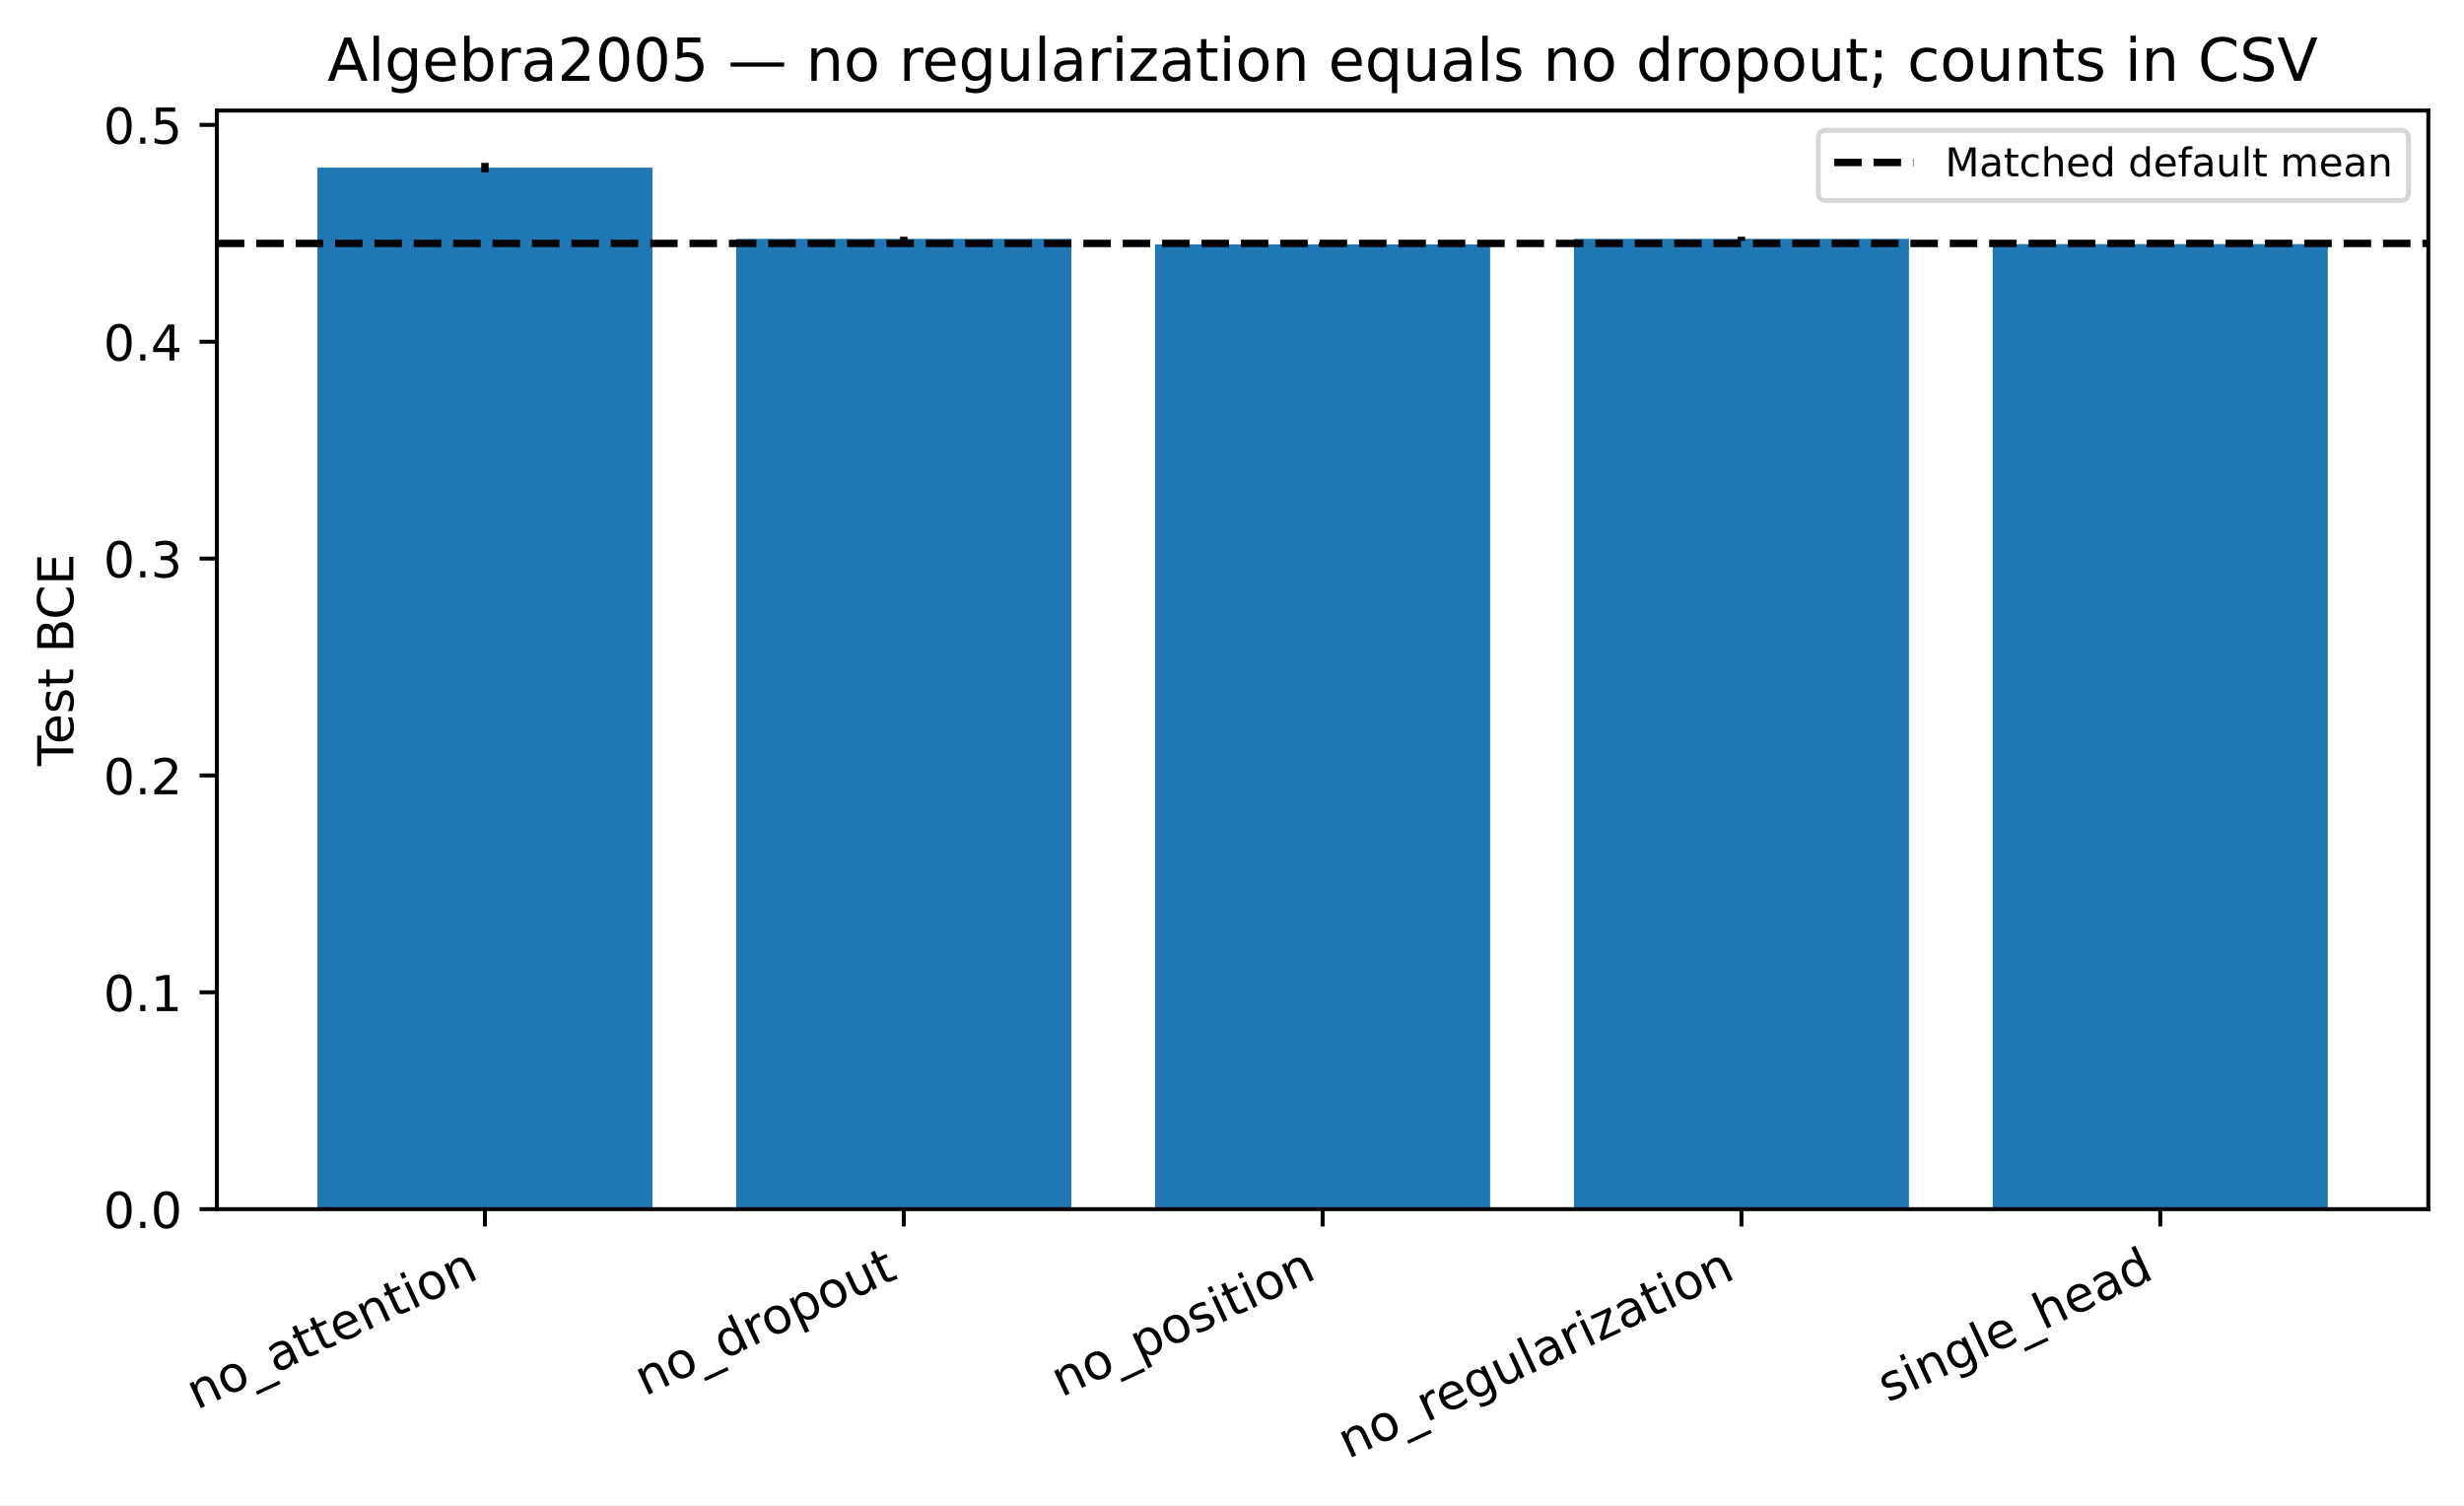
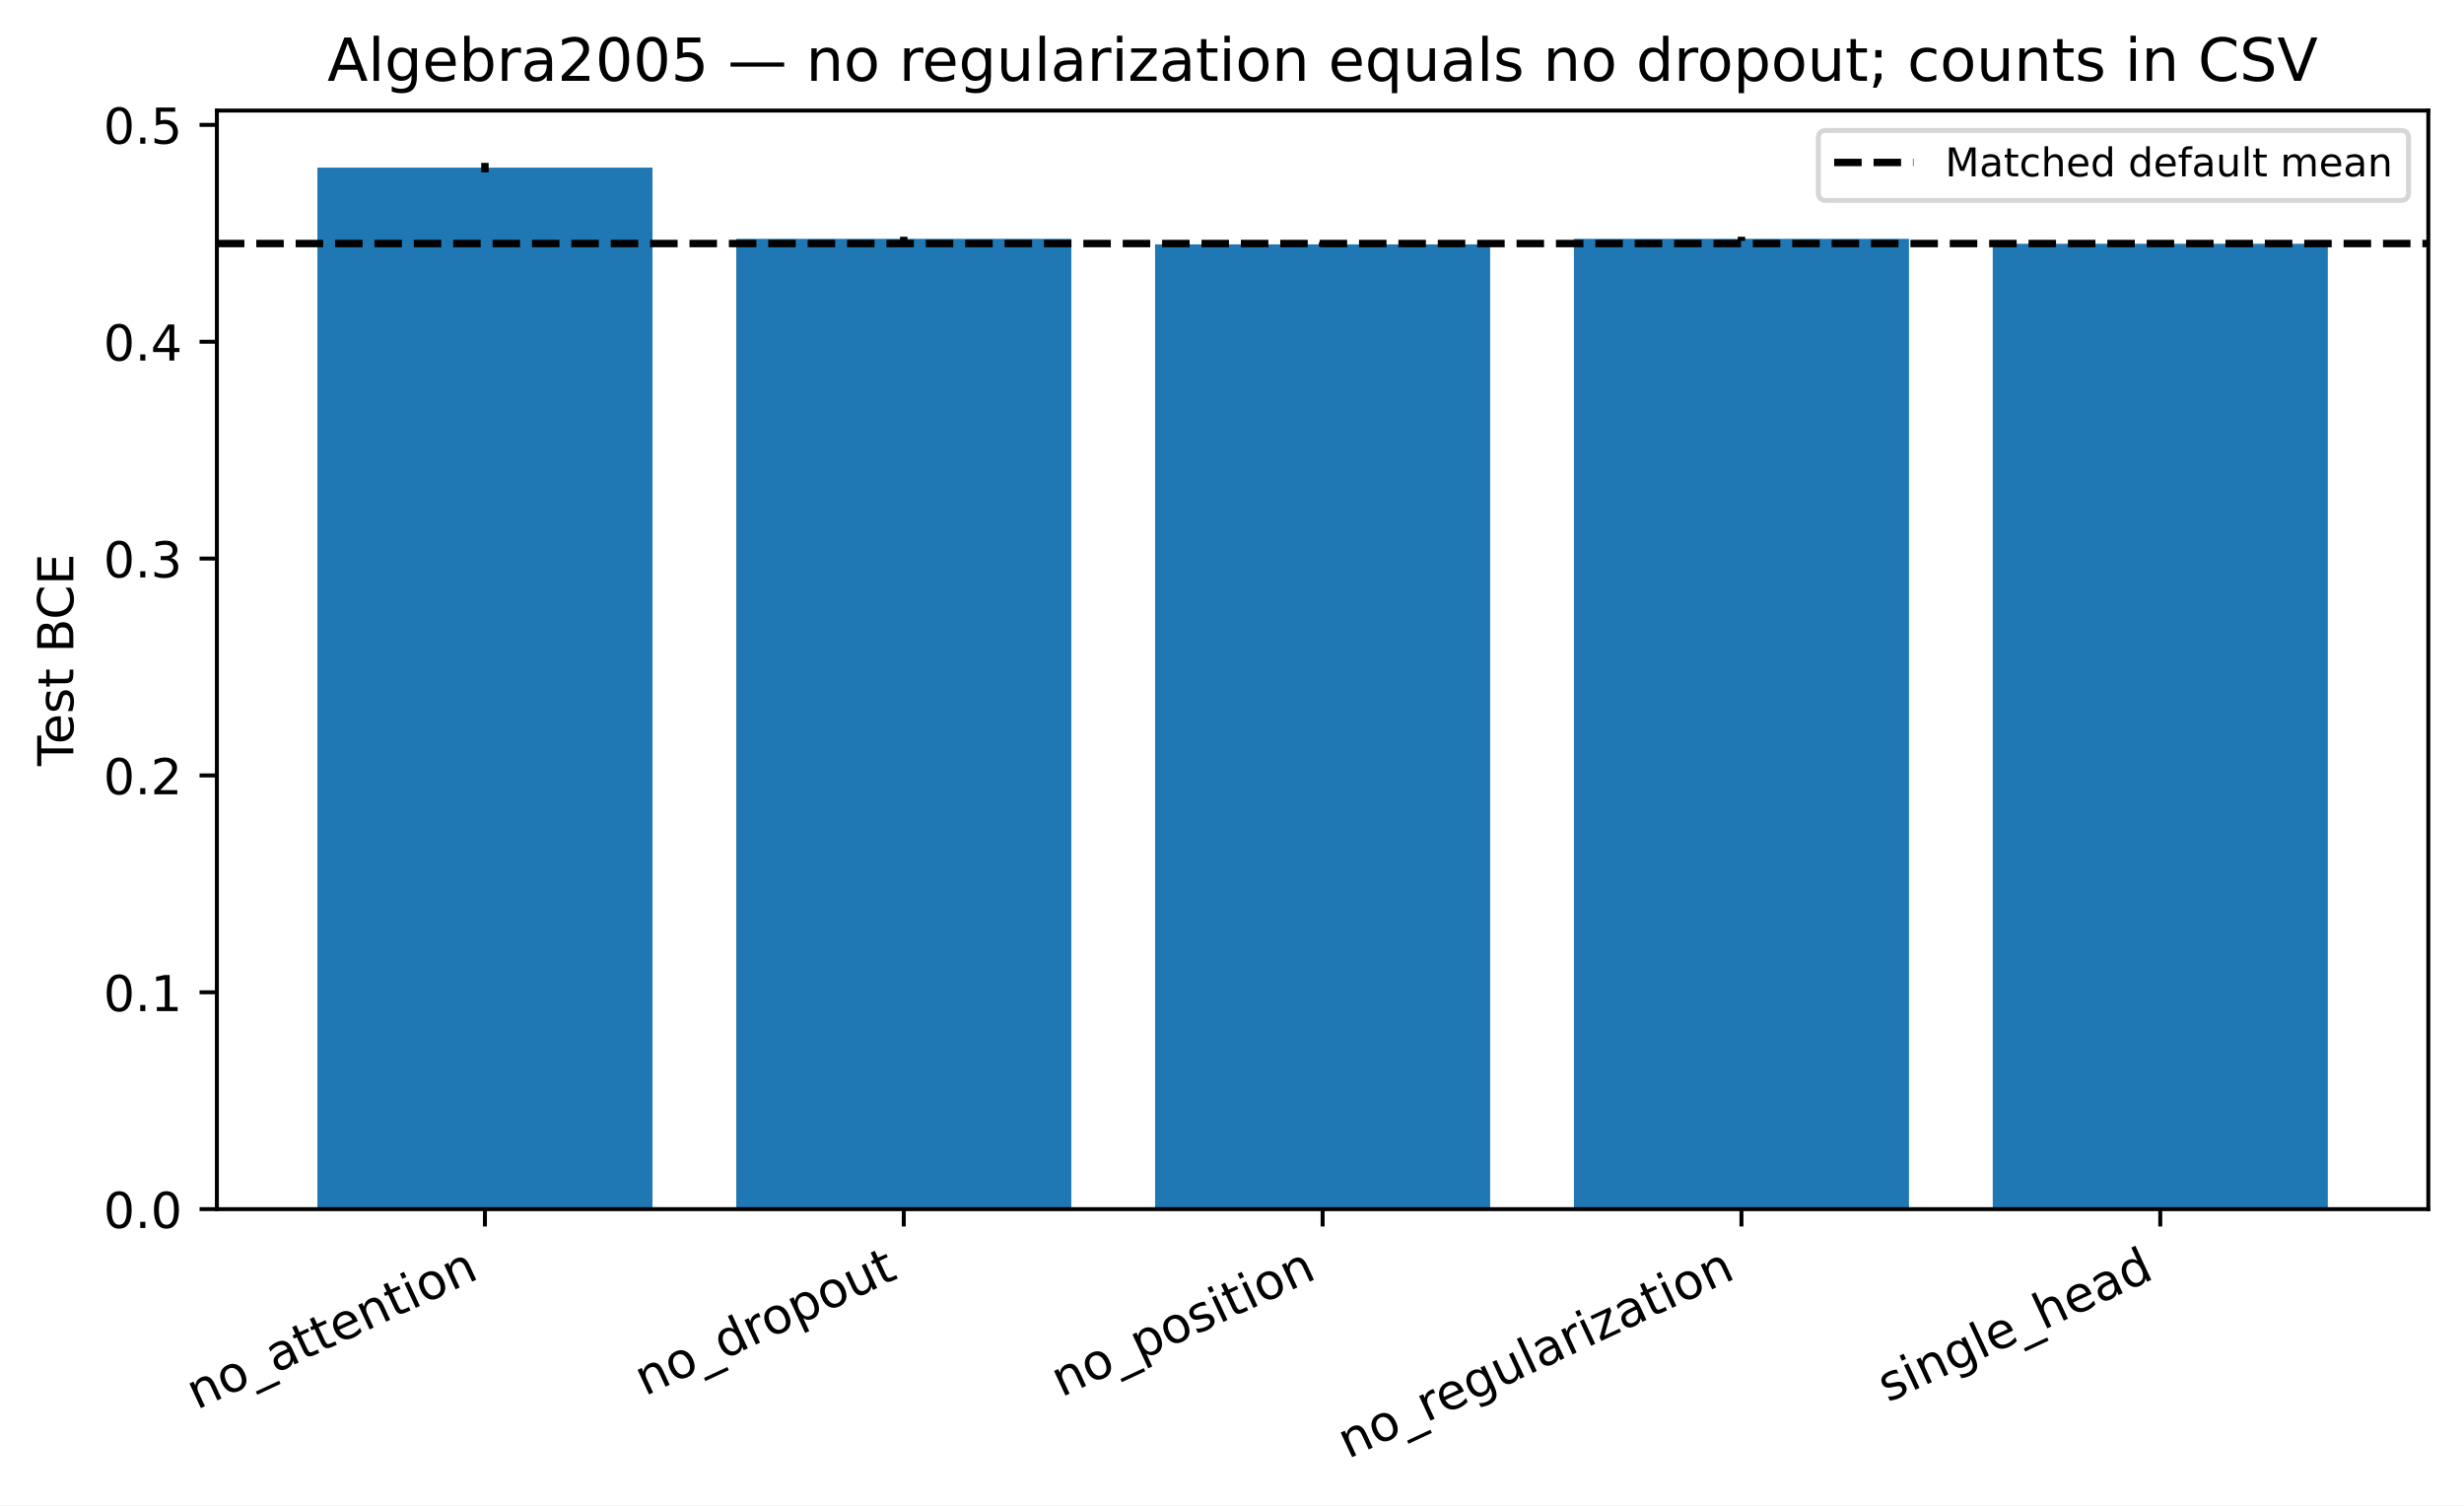
<svg xmlns="http://www.w3.org/2000/svg" xmlns:xlink="http://www.w3.org/1999/xlink" width="497.381pt" height="303.861pt" viewBox="0 0 497.381 303.861" version="1.1">
  <defs>
    <style type="text/css">*{stroke-linejoin: round; stroke-linecap: butt}</style>
  </defs>
  <g id="figure_1">
    <g id="patch_1">
      <path d="M 0 303.861  L 497.381 303.861  L 497.381 0  L 0 0  z " style="fill: #ffffff" />
    </g>
    <g id="axes_1">
      <g id="patch_2">
        <path d="M 43.781 244.078  L 490.181 244.078  L 490.181 22.318  L 43.781 22.318  z " style="fill: #ffffff" />
      </g>
      <g id="patch_3">
-         <path d="M 64.072 244.078  L 131.709 244.078  L 131.709 33.831  L 64.072 33.831  z " clip-path="url(#p33f3c19788)" style="fill: #1f77b4" />
+         <path d="M 64.072 244.078  L 131.709 244.078  L 131.709 33.831  L 64.072 33.831  z " clip-path="url(#pfb963721e2)" style="fill: #1f77b4" />
      </g>
      <g id="patch_4">
-         <path d="M 148.618 244.078  L 216.254 244.078  L 216.254 48.21  L 148.618 48.21  z " clip-path="url(#p33f3c19788)" style="fill: #1f77b4" />
+         <path d="M 148.618 244.078  L 216.254 244.078  L 216.254 48.21  L 148.618 48.21  z " clip-path="url(#pfb963721e2)" style="fill: #1f77b4" />
      </g>
      <g id="patch_5">
-         <path d="M 233.163 244.078  L 300.799 244.078  L 300.799 49.322  L 233.163 49.322  z " clip-path="url(#p33f3c19788)" style="fill: #1f77b4" />
+         <path d="M 233.163 244.078  L 300.799 244.078  L 300.799 49.322  L 233.163 49.322  z " clip-path="url(#pfb963721e2)" style="fill: #1f77b4" />
      </g>
      <g id="patch_6">
-         <path d="M 317.709 244.078  L 385.345 244.078  L 385.345 48.21  L 317.709 48.21  z " clip-path="url(#p33f3c19788)" style="fill: #1f77b4" />
+         <path d="M 317.709 244.078  L 385.345 244.078  L 385.345 48.21  L 317.709 48.21  z " clip-path="url(#pfb963721e2)" style="fill: #1f77b4" />
      </g>
      <g id="patch_7">
-         <path d="M 402.254 244.078  L 469.89 244.078  L 469.89 49.279  L 402.254 49.279  z " clip-path="url(#p33f3c19788)" style="fill: #1f77b4" />
+         <path d="M 402.254 244.078  L 469.89 244.078  L 469.89 49.21  L 402.254 49.21  z " clip-path="url(#pfb963721e2)" style="fill: #1f77b4" />
      </g>
      <g id="matplotlib.axis_1">
        <g id="xtick_1">
          <g id="line2d_1">
            <defs>
-               <path id="mc235620b52" d="M 0 0  L 0 3.5  " style="stroke: #000000; stroke-width: 0.8" />
+               <path id="m104c7dd9e3" d="M 0 0  L 0 3.5  " style="stroke: #000000; stroke-width: 0.8" />
            </defs>
            <g>
-               <use xlink:href="#mc235620b52" x="97.89" y="244.078" style="stroke: #000000; stroke-width: 0.8" />
+               <use xlink:href="#m104c7dd9e3" x="97.89" y="244.078" style="stroke: #000000; stroke-width: 0.8" />
            </g>
          </g>
          <g id="text_1">
            <g transform="translate(39.73277 284.6193) rotate(-25) scale(0.1 -0.1)">
              <defs>
                <path id="DejaVuSans-6e" d="M 3513 2113  L 3513 0  L 2938 0  L 2938 2094  Q 2938 2591 2744 2837  Q 2550 3084 2163 3084  Q 1697 3084 1428 2787  Q 1159 2491 1159 1978  L 1159 0  L 581 0  L 581 3500  L 1159 3500  L 1159 2956  Q 1366 3272 1645 3428  Q 1925 3584 2291 3584  Q 2894 3584 3203 3211  Q 3513 2838 3513 2113  z " transform="scale(0.015625)" />
                <path id="DejaVuSans-6f" d="M 1959 3097  Q 1497 3097 1228 2736  Q 959 2375 959 1747  Q 959 1119 1226 758  Q 1494 397 1959 397  Q 2419 397 2687 759  Q 2956 1122 2956 1747  Q 2956 2369 2687 2733  Q 2419 3097 1959 3097  z M 1959 3584  Q 2709 3584 3137 3096  Q 3566 2609 3566 1747  Q 3566 888 3137 398  Q 2709 -91 1959 -91  Q 1206 -91 779 398  Q 353 888 353 1747  Q 353 2609 779 3096  Q 1206 3584 1959 3584  z " transform="scale(0.015625)" />
                <path id="DejaVuSans-5f" d="M 3263 -1063  L 3263 -1509  L -63 -1509  L -63 -1063  L 3263 -1063  z " transform="scale(0.015625)" />
                <path id="DejaVuSans-61" d="M 2194 1759  Q 1497 1759 1228 1600  Q 959 1441 959 1056  Q 959 750 1161 570  Q 1363 391 1709 391  Q 2188 391 2477 730  Q 2766 1069 2766 1631  L 2766 1759  L 2194 1759  z M 3341 1997  L 3341 0  L 2766 0  L 2766 531  Q 2569 213 2275 61  Q 1981 -91 1556 -91  Q 1019 -91 701 211  Q 384 513 384 1019  Q 384 1609 779 1909  Q 1175 2209 1959 2209  L 2766 2209  L 2766 2266  Q 2766 2663 2505 2880  Q 2244 3097 1772 3097  Q 1472 3097 1187 3025  Q 903 2953 641 2809  L 641 3341  Q 956 3463 1253 3523  Q 1550 3584 1831 3584  Q 2591 3584 2966 3190  Q 3341 2797 3341 1997  z " transform="scale(0.015625)" />
                <path id="DejaVuSans-74" d="M 1172 4494  L 1172 3500  L 2356 3500  L 2356 3053  L 1172 3053  L 1172 1153  Q 1172 725 1289 603  Q 1406 481 1766 481  L 2356 481  L 2356 0  L 1766 0  Q 1100 0 847 248  Q 594 497 594 1153  L 594 3053  L 172 3053  L 172 3500  L 594 3500  L 594 4494  L 1172 4494  z " transform="scale(0.015625)" />
                <path id="DejaVuSans-65" d="M 3597 1894  L 3597 1613  L 953 1613  Q 991 1019 1311 708  Q 1631 397 2203 397  Q 2534 397 2845 478  Q 3156 559 3463 722  L 3463 178  Q 3153 47 2828 -22  Q 2503 -91 2169 -91  Q 1331 -91 842 396  Q 353 884 353 1716  Q 353 2575 817 3079  Q 1281 3584 2069 3584  Q 2775 3584 3186 3129  Q 3597 2675 3597 1894  z M 3022 2063  Q 3016 2534 2758 2815  Q 2500 3097 2075 3097  Q 1594 3097 1305 2825  Q 1016 2553 972 2059  L 3022 2063  z " transform="scale(0.015625)" />
                <path id="DejaVuSans-69" d="M 603 3500  L 1178 3500  L 1178 0  L 603 0  L 603 3500  z M 603 4863  L 1178 4863  L 1178 4134  L 603 4134  L 603 4863  z " transform="scale(0.015625)" />
              </defs>
              <use xlink:href="#DejaVuSans-6e" />
              <use xlink:href="#DejaVuSans-6f" x="63.379" />
              <use xlink:href="#DejaVuSans-5f" x="124.561" />
              <use xlink:href="#DejaVuSans-61" x="174.561" />
              <use xlink:href="#DejaVuSans-74" x="235.84" />
              <use xlink:href="#DejaVuSans-74" x="275.049" />
              <use xlink:href="#DejaVuSans-65" x="314.258" />
              <use xlink:href="#DejaVuSans-6e" x="375.781" />
              <use xlink:href="#DejaVuSans-74" x="439.16" />
              <use xlink:href="#DejaVuSans-69" x="478.369" />
              <use xlink:href="#DejaVuSans-6f" x="506.152" />
              <use xlink:href="#DejaVuSans-6e" x="567.334" />
            </g>
          </g>
        </g>
        <g id="xtick_2">
          <g id="line2d_2">
            <g>
-               <use xlink:href="#mc235620b52" x="182.436" y="244.078" style="stroke: #000000; stroke-width: 0.8" />
+               <use xlink:href="#m104c7dd9e3" x="182.436" y="244.078" style="stroke: #000000; stroke-width: 0.8" />
            </g>
          </g>
          <g id="text_2">
            <g transform="translate(130.2018 281.8571) rotate(-25) scale(0.1 -0.1)">
              <defs>
                <path id="DejaVuSans-64" d="M 2906 2969  L 2906 4863  L 3481 4863  L 3481 0  L 2906 0  L 2906 525  Q 2725 213 2448 61  Q 2172 -91 1784 -91  Q 1150 -91 751 415  Q 353 922 353 1747  Q 353 2572 751 3078  Q 1150 3584 1784 3584  Q 2172 3584 2448 3432  Q 2725 3281 2906 2969  z M 947 1747  Q 947 1113 1208 752  Q 1469 391 1925 391  Q 2381 391 2643 752  Q 2906 1113 2906 1747  Q 2906 2381 2643 2742  Q 2381 3103 1925 3103  Q 1469 3103 1208 2742  Q 947 2381 947 1747  z " transform="scale(0.015625)" />
                <path id="DejaVuSans-72" d="M 2631 2963  Q 2534 3019 2420 3045  Q 2306 3072 2169 3072  Q 1681 3072 1420 2755  Q 1159 2438 1159 1844  L 1159 0  L 581 0  L 581 3500  L 1159 3500  L 1159 2956  Q 1341 3275 1631 3429  Q 1922 3584 2338 3584  Q 2397 3584 2469 3576  Q 2541 3569 2628 3553  L 2631 2963  z " transform="scale(0.015625)" />
                <path id="DejaVuSans-70" d="M 1159 525  L 1159 -1331  L 581 -1331  L 581 3500  L 1159 3500  L 1159 2969  Q 1341 3281 1617 3432  Q 1894 3584 2278 3584  Q 2916 3584 3314 3078  Q 3713 2572 3713 1747  Q 3713 922 3314 415  Q 2916 -91 2278 -91  Q 1894 -91 1617 61  Q 1341 213 1159 525  z M 3116 1747  Q 3116 2381 2855 2742  Q 2594 3103 2138 3103  Q 1681 3103 1420 2742  Q 1159 2381 1159 1747  Q 1159 1113 1420 752  Q 1681 391 2138 391  Q 2594 391 2855 752  Q 3116 1113 3116 1747  z " transform="scale(0.015625)" />
                <path id="DejaVuSans-75" d="M 544 1381  L 544 3500  L 1119 3500  L 1119 1403  Q 1119 906 1312 657  Q 1506 409 1894 409  Q 2359 409 2629 706  Q 2900 1003 2900 1516  L 2900 3500  L 3475 3500  L 3475 0  L 2900 0  L 2900 538  Q 2691 219 2414 64  Q 2138 -91 1772 -91  Q 1169 -91 856 284  Q 544 659 544 1381  z M 1991 3584  L 1991 3584  z " transform="scale(0.015625)" />
              </defs>
              <use xlink:href="#DejaVuSans-6e" />
              <use xlink:href="#DejaVuSans-6f" x="63.379" />
              <use xlink:href="#DejaVuSans-5f" x="124.561" />
              <use xlink:href="#DejaVuSans-64" x="174.561" />
              <use xlink:href="#DejaVuSans-72" x="238.037" />
              <use xlink:href="#DejaVuSans-6f" x="276.9" />
              <use xlink:href="#DejaVuSans-70" x="338.082" />
              <use xlink:href="#DejaVuSans-6f" x="401.559" />
              <use xlink:href="#DejaVuSans-75" x="462.74" />
              <use xlink:href="#DejaVuSans-74" x="526.119" />
            </g>
          </g>
        </g>
        <g id="xtick_3">
          <g id="line2d_3">
            <g>
-               <use xlink:href="#mc235620b52" x="266.981" y="244.078" style="stroke: #000000; stroke-width: 0.8" />
+               <use xlink:href="#m104c7dd9e3" x="266.981" y="244.078" style="stroke: #000000; stroke-width: 0.8" />
            </g>
          </g>
          <g id="text_3">
            <g transform="translate(214.2658 282.0816) rotate(-25) scale(0.1 -0.1)">
              <defs>
                <path id="DejaVuSans-73" d="M 2834 3397  L 2834 2853  Q 2591 2978 2328 3040  Q 2066 3103 1784 3103  Q 1356 3103 1142 2972  Q 928 2841 928 2578  Q 928 2378 1081 2264  Q 1234 2150 1697 2047  L 1894 2003  Q 2506 1872 2764 1633  Q 3022 1394 3022 966  Q 3022 478 2636 193  Q 2250 -91 1575 -91  Q 1294 -91 989 -36  Q 684 19 347 128  L 347 722  Q 666 556 975 473  Q 1284 391 1588 391  Q 1994 391 2212 530  Q 2431 669 2431 922  Q 2431 1156 2273 1281  Q 2116 1406 1581 1522  L 1381 1569  Q 847 1681 609 1914  Q 372 2147 372 2553  Q 372 3047 722 3315  Q 1072 3584 1716 3584  Q 2034 3584 2315 3537  Q 2597 3491 2834 3397  z " transform="scale(0.015625)" />
              </defs>
              <use xlink:href="#DejaVuSans-6e" />
              <use xlink:href="#DejaVuSans-6f" x="63.379" />
              <use xlink:href="#DejaVuSans-5f" x="124.561" />
              <use xlink:href="#DejaVuSans-70" x="174.561" />
              <use xlink:href="#DejaVuSans-6f" x="238.037" />
              <use xlink:href="#DejaVuSans-73" x="299.219" />
              <use xlink:href="#DejaVuSans-69" x="351.318" />
              <use xlink:href="#DejaVuSans-74" x="379.102" />
              <use xlink:href="#DejaVuSans-69" x="418.311" />
              <use xlink:href="#DejaVuSans-6f" x="446.094" />
              <use xlink:href="#DejaVuSans-6e" x="507.275" />
            </g>
          </g>
        </g>
        <g id="xtick_4">
          <g id="line2d_4">
            <g>
-               <use xlink:href="#mc235620b52" x="351.527" y="244.078" style="stroke: #000000; stroke-width: 0.8" />
+               <use xlink:href="#m104c7dd9e3" x="351.527" y="244.078" style="stroke: #000000; stroke-width: 0.8" />
            </g>
          </g>
          <g id="text_4">
            <g transform="translate(272.1275 294.5244) rotate(-25) scale(0.1 -0.1)">
              <defs>
                <path id="DejaVuSans-67" d="M 2906 1791  Q 2906 2416 2648 2759  Q 2391 3103 1925 3103  Q 1463 3103 1205 2759  Q 947 2416 947 1791  Q 947 1169 1205 825  Q 1463 481 1925 481  Q 2391 481 2648 825  Q 2906 1169 2906 1791  z M 3481 434  Q 3481 -459 3084 -895  Q 2688 -1331 1869 -1331  Q 1566 -1331 1297 -1286  Q 1028 -1241 775 -1147  L 775 -588  Q 1028 -725 1275 -790  Q 1522 -856 1778 -856  Q 2344 -856 2625 -561  Q 2906 -266 2906 331  L 2906 616  Q 2728 306 2450 153  Q 2172 0 1784 0  Q 1141 0 747 490  Q 353 981 353 1791  Q 353 2603 747 3093  Q 1141 3584 1784 3584  Q 2172 3584 2450 3431  Q 2728 3278 2906 2969  L 2906 3500  L 3481 3500  L 3481 434  z " transform="scale(0.015625)" />
                <path id="DejaVuSans-6c" d="M 603 4863  L 1178 4863  L 1178 0  L 603 0  L 603 4863  z " transform="scale(0.015625)" />
                <path id="DejaVuSans-7a" d="M 353 3500  L 3084 3500  L 3084 2975  L 922 459  L 3084 459  L 3084 0  L 275 0  L 275 525  L 2438 3041  L 353 3041  L 353 3500  z " transform="scale(0.015625)" />
              </defs>
              <use xlink:href="#DejaVuSans-6e" />
              <use xlink:href="#DejaVuSans-6f" x="63.379" />
              <use xlink:href="#DejaVuSans-5f" x="124.561" />
              <use xlink:href="#DejaVuSans-72" x="174.561" />
              <use xlink:href="#DejaVuSans-65" x="213.424" />
              <use xlink:href="#DejaVuSans-67" x="274.947" />
              <use xlink:href="#DejaVuSans-75" x="338.424" />
              <use xlink:href="#DejaVuSans-6c" x="401.803" />
              <use xlink:href="#DejaVuSans-61" x="429.586" />
              <use xlink:href="#DejaVuSans-72" x="490.865" />
              <use xlink:href="#DejaVuSans-69" x="531.979" />
              <use xlink:href="#DejaVuSans-7a" x="559.762" />
              <use xlink:href="#DejaVuSans-61" x="612.252" />
              <use xlink:href="#DejaVuSans-74" x="673.531" />
              <use xlink:href="#DejaVuSans-69" x="712.74" />
              <use xlink:href="#DejaVuSans-6f" x="740.523" />
              <use xlink:href="#DejaVuSans-6e" x="801.705" />
            </g>
          </g>
        </g>
        <g id="xtick_5">
          <g id="line2d_5">
            <g>
-               <use xlink:href="#mc235620b52" x="436.072" y="244.078" style="stroke: #000000; stroke-width: 0.8" />
+               <use xlink:href="#m104c7dd9e3" x="436.072" y="244.078" style="stroke: #000000; stroke-width: 0.8" />
            </g>
          </g>
          <g id="text_5">
            <g transform="translate(381.0852 283.1408) rotate(-25) scale(0.1 -0.1)">
              <defs>
                <path id="DejaVuSans-68" d="M 3513 2113  L 3513 0  L 2938 0  L 2938 2094  Q 2938 2591 2744 2837  Q 2550 3084 2163 3084  Q 1697 3084 1428 2787  Q 1159 2491 1159 1978  L 1159 0  L 581 0  L 581 4863  L 1159 4863  L 1159 2956  Q 1366 3272 1645 3428  Q 1925 3584 2291 3584  Q 2894 3584 3203 3211  Q 3513 2838 3513 2113  z " transform="scale(0.015625)" />
              </defs>
              <use xlink:href="#DejaVuSans-73" />
              <use xlink:href="#DejaVuSans-69" x="52.1" />
              <use xlink:href="#DejaVuSans-6e" x="79.883" />
              <use xlink:href="#DejaVuSans-67" x="143.262" />
              <use xlink:href="#DejaVuSans-6c" x="206.738" />
              <use xlink:href="#DejaVuSans-65" x="234.521" />
              <use xlink:href="#DejaVuSans-5f" x="296.045" />
              <use xlink:href="#DejaVuSans-68" x="346.045" />
              <use xlink:href="#DejaVuSans-65" x="409.424" />
              <use xlink:href="#DejaVuSans-61" x="470.947" />
              <use xlink:href="#DejaVuSans-64" x="532.227" />
            </g>
          </g>
        </g>
      </g>
      <g id="matplotlib.axis_2">
        <g id="ytick_1">
          <g id="line2d_6">
            <defs>
-               <path id="mdd4eb3431e" d="M 0 0  L -3.5 0  " style="stroke: #000000; stroke-width: 0.8" />
+               <path id="m38aa215e08" d="M 0 0  L -3.5 0  " style="stroke: #000000; stroke-width: 0.8" />
            </defs>
            <g>
-               <use xlink:href="#mdd4eb3431e" x="43.781" y="244.078" style="stroke: #000000; stroke-width: 0.8" />
+               <use xlink:href="#m38aa215e08" x="43.781" y="244.078" style="stroke: #000000; stroke-width: 0.8" />
            </g>
          </g>
          <g id="text_6">
            <g transform="translate(20.87813 247.8773) scale(0.1 -0.1)">
              <defs>
                <path id="DejaVuSans-30" d="M 2034 4250  Q 1547 4250 1301 3770  Q 1056 3291 1056 2328  Q 1056 1369 1301 889  Q 1547 409 2034 409  Q 2525 409 2770 889  Q 3016 1369 3016 2328  Q 3016 3291 2770 3770  Q 2525 4250 2034 4250  z M 2034 4750  Q 2819 4750 3233 4129  Q 3647 3509 3647 2328  Q 3647 1150 3233 529  Q 2819 -91 2034 -91  Q 1250 -91 836 529  Q 422 1150 422 2328  Q 422 3509 836 4129  Q 1250 4750 2034 4750  z " transform="scale(0.015625)" />
                <path id="DejaVuSans-2e" d="M 684 794  L 1344 794  L 1344 0  L 684 0  L 684 794  z " transform="scale(0.015625)" />
              </defs>
              <use xlink:href="#DejaVuSans-30" />
              <use xlink:href="#DejaVuSans-2e" x="63.623" />
              <use xlink:href="#DejaVuSans-30" x="95.41" />
            </g>
          </g>
        </g>
        <g id="ytick_2">
          <g id="line2d_7">
            <g>
-               <use xlink:href="#mdd4eb3431e" x="43.781" y="200.304" style="stroke: #000000; stroke-width: 0.8" />
+               <use xlink:href="#m38aa215e08" x="43.781" y="200.304" style="stroke: #000000; stroke-width: 0.8" />
            </g>
          </g>
          <g id="text_7">
            <g transform="translate(20.87813 204.1033) scale(0.1 -0.1)">
              <defs>
                <path id="DejaVuSans-31" d="M 794 531  L 1825 531  L 1825 4091  L 703 3866  L 703 4441  L 1819 4666  L 2450 4666  L 2450 531  L 3481 531  L 3481 0  L 794 0  L 794 531  z " transform="scale(0.015625)" />
              </defs>
              <use xlink:href="#DejaVuSans-30" />
              <use xlink:href="#DejaVuSans-2e" x="63.623" />
              <use xlink:href="#DejaVuSans-31" x="95.41" />
            </g>
          </g>
        </g>
        <g id="ytick_3">
          <g id="line2d_8">
            <g>
-               <use xlink:href="#mdd4eb3431e" x="43.781" y="156.53" style="stroke: #000000; stroke-width: 0.8" />
+               <use xlink:href="#m38aa215e08" x="43.781" y="156.53" style="stroke: #000000; stroke-width: 0.8" />
            </g>
          </g>
          <g id="text_8">
            <g transform="translate(20.87813 160.3292) scale(0.1 -0.1)">
              <defs>
                <path id="DejaVuSans-32" d="M 1228 531  L 3431 531  L 3431 0  L 469 0  L 469 531  Q 828 903 1448 1529  Q 2069 2156 2228 2338  Q 2531 2678 2651 2914  Q 2772 3150 2772 3378  Q 2772 3750 2511 3984  Q 2250 4219 1831 4219  Q 1534 4219 1204 4116  Q 875 4013 500 3803  L 500 4441  Q 881 4594 1212 4672  Q 1544 4750 1819 4750  Q 2544 4750 2975 4387  Q 3406 4025 3406 3419  Q 3406 3131 3298 2873  Q 3191 2616 2906 2266  Q 2828 2175 2409 1742  Q 1991 1309 1228 531  z " transform="scale(0.015625)" />
              </defs>
              <use xlink:href="#DejaVuSans-30" />
              <use xlink:href="#DejaVuSans-2e" x="63.623" />
              <use xlink:href="#DejaVuSans-32" x="95.41" />
            </g>
          </g>
        </g>
        <g id="ytick_4">
          <g id="line2d_9">
            <g>
-               <use xlink:href="#mdd4eb3431e" x="43.781" y="112.756" style="stroke: #000000; stroke-width: 0.8" />
+               <use xlink:href="#m38aa215e08" x="43.781" y="112.756" style="stroke: #000000; stroke-width: 0.8" />
            </g>
          </g>
          <g id="text_9">
            <g transform="translate(20.87813 116.5552) scale(0.1 -0.1)">
              <defs>
                <path id="DejaVuSans-33" d="M 2597 2516  Q 3050 2419 3304 2112  Q 3559 1806 3559 1356  Q 3559 666 3084 287  Q 2609 -91 1734 -91  Q 1441 -91 1130 -33  Q 819 25 488 141  L 488 750  Q 750 597 1062 519  Q 1375 441 1716 441  Q 2309 441 2620 675  Q 2931 909 2931 1356  Q 2931 1769 2642 2001  Q 2353 2234 1838 2234  L 1294 2234  L 1294 2753  L 1863 2753  Q 2328 2753 2575 2939  Q 2822 3125 2822 3475  Q 2822 3834 2567 4026  Q 2313 4219 1838 4219  Q 1578 4219 1281 4162  Q 984 4106 628 3988  L 628 4550  Q 988 4650 1302 4700  Q 1616 4750 1894 4750  Q 2613 4750 3031 4423  Q 3450 4097 3450 3541  Q 3450 3153 3228 2886  Q 3006 2619 2597 2516  z " transform="scale(0.015625)" />
              </defs>
              <use xlink:href="#DejaVuSans-30" />
              <use xlink:href="#DejaVuSans-2e" x="63.623" />
              <use xlink:href="#DejaVuSans-33" x="95.41" />
            </g>
          </g>
        </g>
        <g id="ytick_5">
          <g id="line2d_10">
            <g>
-               <use xlink:href="#mdd4eb3431e" x="43.781" y="68.982" style="stroke: #000000; stroke-width: 0.8" />
+               <use xlink:href="#m38aa215e08" x="43.781" y="68.982" style="stroke: #000000; stroke-width: 0.8" />
            </g>
          </g>
          <g id="text_10">
            <g transform="translate(20.87813 72.78109) scale(0.1 -0.1)">
              <defs>
                <path id="DejaVuSans-34" d="M 2419 4116  L 825 1625  L 2419 1625  L 2419 4116  z M 2253 4666  L 3047 4666  L 3047 1625  L 3713 1625  L 3713 1100  L 3047 1100  L 3047 0  L 2419 0  L 2419 1100  L 313 1100  L 313 1709  L 2253 4666  z " transform="scale(0.015625)" />
              </defs>
              <use xlink:href="#DejaVuSans-30" />
              <use xlink:href="#DejaVuSans-2e" x="63.623" />
              <use xlink:href="#DejaVuSans-34" x="95.41" />
            </g>
          </g>
        </g>
        <g id="ytick_6">
          <g id="line2d_11">
            <g>
-               <use xlink:href="#mdd4eb3431e" x="43.781" y="25.208" style="stroke: #000000; stroke-width: 0.8" />
+               <use xlink:href="#m38aa215e08" x="43.781" y="25.208" style="stroke: #000000; stroke-width: 0.8" />
            </g>
          </g>
          <g id="text_11">
            <g transform="translate(20.87813 29.00703) scale(0.1 -0.1)">
              <defs>
                <path id="DejaVuSans-35" d="M 691 4666  L 3169 4666  L 3169 4134  L 1269 4134  L 1269 2991  Q 1406 3038 1543 3061  Q 1681 3084 1819 3084  Q 2600 3084 3056 2656  Q 3513 2228 3513 1497  Q 3513 744 3044 326  Q 2575 -91 1722 -91  Q 1428 -91 1123 -41  Q 819 9 494 109  L 494 744  Q 775 591 1075 516  Q 1375 441 1709 441  Q 2250 441 2565 725  Q 2881 1009 2881 1497  Q 2881 1984 2565 2268  Q 2250 2553 1709 2553  Q 1456 2553 1204 2497  Q 953 2441 691 2322  L 691 4666  z " transform="scale(0.015625)" />
              </defs>
              <use xlink:href="#DejaVuSans-30" />
              <use xlink:href="#DejaVuSans-2e" x="63.623" />
              <use xlink:href="#DejaVuSans-35" x="95.41" />
            </g>
          </g>
        </g>
        <g id="text_12">
          <g transform="translate(14.79844 154.6262) rotate(-90) scale(0.1 -0.1)">
            <defs>
              <path id="DejaVuSans-54" d="M -19 4666  L 3928 4666  L 3928 4134  L 2272 4134  L 2272 0  L 1638 0  L 1638 4134  L -19 4134  L -19 4666  z " transform="scale(0.015625)" />
              <path id="DejaVuSans-20" transform="scale(0.015625)" />
              <path id="DejaVuSans-42" d="M 1259 2228  L 1259 519  L 2272 519  Q 2781 519 3026 730  Q 3272 941 3272 1375  Q 3272 1813 3026 2020  Q 2781 2228 2272 2228  L 1259 2228  z M 1259 4147  L 1259 2741  L 2194 2741  Q 2656 2741 2882 2914  Q 3109 3088 3109 3444  Q 3109 3797 2882 3972  Q 2656 4147 2194 4147  L 1259 4147  z M 628 4666  L 2241 4666  Q 2963 4666 3353 4366  Q 3744 4066 3744 3513  Q 3744 3084 3544 2831  Q 3344 2578 2956 2516  Q 3422 2416 3680 2098  Q 3938 1781 3938 1306  Q 3938 681 3513 340  Q 3088 0 2303 0  L 628 0  L 628 4666  z " transform="scale(0.015625)" />
              <path id="DejaVuSans-43" d="M 4122 4306  L 4122 3641  Q 3803 3938 3442 4084  Q 3081 4231 2675 4231  Q 1875 4231 1450 3742  Q 1025 3253 1025 2328  Q 1025 1406 1450 917  Q 1875 428 2675 428  Q 3081 428 3442 575  Q 3803 722 4122 1019  L 4122 359  Q 3791 134 3420 21  Q 3050 -91 2638 -91  Q 1578 -91 968 557  Q 359 1206 359 2328  Q 359 3453 968 4101  Q 1578 4750 2638 4750  Q 3056 4750 3426 4639  Q 3797 4528 4122 4306  z " transform="scale(0.015625)" />
              <path id="DejaVuSans-45" d="M 628 4666  L 3578 4666  L 3578 4134  L 1259 4134  L 1259 2753  L 3481 2753  L 3481 2222  L 1259 2222  L 1259 531  L 3634 531  L 3634 0  L 628 0  L 628 4666  z " transform="scale(0.015625)" />
            </defs>
            <use xlink:href="#DejaVuSans-54" />
            <use xlink:href="#DejaVuSans-65" x="44.084" />
            <use xlink:href="#DejaVuSans-73" x="105.607" />
            <use xlink:href="#DejaVuSans-74" x="157.707" />
            <use xlink:href="#DejaVuSans-20" x="196.916" />
            <use xlink:href="#DejaVuSans-42" x="228.703" />
            <use xlink:href="#DejaVuSans-43" x="295.557" />
            <use xlink:href="#DejaVuSans-45" x="365.381" />
          </g>
        </g>
      </g>
      <g id="LineCollection_1">
-         <path d="M 97.89 34.785  L 97.89 32.878  " clip-path="url(#p33f3c19788)" style="fill: none; stroke: #000000; stroke-width: 1.5" />
-         <path d="M 182.436 48.629  L 182.436 47.791  " clip-path="url(#p33f3c19788)" style="fill: none; stroke: #000000; stroke-width: 1.5" />
-         <path d="M 266.981 49.738  L 266.981 48.907  " clip-path="url(#p33f3c19788)" style="fill: none; stroke: #000000; stroke-width: 1.5" />
-         <path d="M 351.527 48.629  L 351.527 47.791  " clip-path="url(#p33f3c19788)" style="fill: none; stroke: #000000; stroke-width: 1.5" />
-         <path d="M 436.072 49.313  L 436.072 49.246  " clip-path="url(#p33f3c19788)" style="fill: none; stroke: #000000; stroke-width: 1.5" />
+         <path d="M 97.89 34.785  L 97.89 32.878  " clip-path="url(#pfb963721e2)" style="fill: none; stroke: #000000; stroke-width: 1.5" />
+         <path d="M 182.436 48.629  L 182.436 47.791  " clip-path="url(#pfb963721e2)" style="fill: none; stroke: #000000; stroke-width: 1.5" />
+         <path d="M 266.981 49.738  L 266.981 48.907  " clip-path="url(#pfb963721e2)" style="fill: none; stroke: #000000; stroke-width: 1.5" />
+         <path d="M 351.527 48.629  L 351.527 47.791  " clip-path="url(#pfb963721e2)" style="fill: none; stroke: #000000; stroke-width: 1.5" />
+         <path d="M 436.072 49.474  L 436.072 48.946  " clip-path="url(#pfb963721e2)" style="fill: none; stroke: #000000; stroke-width: 1.5" />
      </g>
      <g id="line2d_12">
-         <path d="M 43.781 49.136  L 490.181 49.136  " clip-path="url(#p33f3c19788)" style="fill: none; stroke-dasharray: 5.55,2.4; stroke-dashoffset: 0; stroke: #000000; stroke-width: 1.5" />
+         <path d="M 43.781 49.165  L 490.181 49.165  " clip-path="url(#pfb963721e2)" style="fill: none; stroke-dasharray: 5.55,2.4; stroke-dashoffset: 0; stroke: #000000; stroke-width: 1.5" />
      </g>
      <g id="patch_8">
        <path d="M 43.781 244.078  L 43.781 22.318  " style="fill: none; stroke: #000000; stroke-width: 0.8; stroke-linejoin: miter; stroke-linecap: square" />
      </g>
      <g id="patch_9">
        <path d="M 490.181 244.078  L 490.181 22.318  " style="fill: none; stroke: #000000; stroke-width: 0.8; stroke-linejoin: miter; stroke-linecap: square" />
      </g>
      <g id="patch_10">
        <path d="M 43.781 244.078  L 490.181 244.078  " style="fill: none; stroke: #000000; stroke-width: 0.8; stroke-linejoin: miter; stroke-linecap: square" />
      </g>
      <g id="patch_11">
        <path d="M 43.781 22.318  L 490.181 22.318  " style="fill: none; stroke: #000000; stroke-width: 0.8; stroke-linejoin: miter; stroke-linecap: square" />
      </g>
      <g id="text_13">
        <g transform="translate(66.07969 16.31812) scale(0.12 -0.12)">
          <defs>
            <path id="DejaVuSans-41" d="M 2188 4044  L 1331 1722  L 3047 1722  L 2188 4044  z M 1831 4666  L 2547 4666  L 4325 0  L 3669 0  L 3244 1197  L 1141 1197  L 716 0  L 50 0  L 1831 4666  z " transform="scale(0.015625)" />
            <path id="DejaVuSans-62" d="M 3116 1747  Q 3116 2381 2855 2742  Q 2594 3103 2138 3103  Q 1681 3103 1420 2742  Q 1159 2381 1159 1747  Q 1159 1113 1420 752  Q 1681 391 2138 391  Q 2594 391 2855 752  Q 3116 1113 3116 1747  z M 1159 2969  Q 1341 3281 1617 3432  Q 1894 3584 2278 3584  Q 2916 3584 3314 3078  Q 3713 2572 3713 1747  Q 3713 922 3314 415  Q 2916 -91 2278 -91  Q 1894 -91 1617 61  Q 1341 213 1159 525  L 1159 0  L 581 0  L 581 4863  L 1159 4863  L 1159 2969  z " transform="scale(0.015625)" />
            <path id="DejaVuSans-2014" d="M 313 1978  L 6088 1978  L 6088 1528  L 313 1528  L 313 1978  z " transform="scale(0.015625)" />
            <path id="DejaVuSans-71" d="M 947 1747  Q 947 1113 1208 752  Q 1469 391 1925 391  Q 2381 391 2643 752  Q 2906 1113 2906 1747  Q 2906 2381 2643 2742  Q 2381 3103 1925 3103  Q 1469 3103 1208 2742  Q 947 2381 947 1747  z M 2906 525  Q 2725 213 2448 61  Q 2172 -91 1784 -91  Q 1150 -91 751 415  Q 353 922 353 1747  Q 353 2572 751 3078  Q 1150 3584 1784 3584  Q 2172 3584 2448 3432  Q 2725 3281 2906 2969  L 2906 3500  L 3481 3500  L 3481 -1331  L 2906 -1331  L 2906 525  z " transform="scale(0.015625)" />
            <path id="DejaVuSans-3b" d="M 750 3309  L 1409 3309  L 1409 2516  L 750 2516  L 750 3309  z M 750 794  L 1409 794  L 1409 256  L 897 -744  L 494 -744  L 750 256  L 750 794  z " transform="scale(0.015625)" />
            <path id="DejaVuSans-63" d="M 3122 3366  L 3122 2828  Q 2878 2963 2633 3030  Q 2388 3097 2138 3097  Q 1578 3097 1268 2742  Q 959 2388 959 1747  Q 959 1106 1268 751  Q 1578 397 2138 397  Q 2388 397 2633 464  Q 2878 531 3122 666  L 3122 134  Q 2881 22 2623 -34  Q 2366 -91 2075 -91  Q 1284 -91 818 406  Q 353 903 353 1747  Q 353 2603 823 3093  Q 1294 3584 2113 3584  Q 2378 3584 2631 3529  Q 2884 3475 3122 3366  z " transform="scale(0.015625)" />
            <path id="DejaVuSans-53" d="M 3425 4513  L 3425 3897  Q 3066 4069 2747 4153  Q 2428 4238 2131 4238  Q 1616 4238 1336 4038  Q 1056 3838 1056 3469  Q 1056 3159 1242 3001  Q 1428 2844 1947 2747  L 2328 2669  Q 3034 2534 3370 2195  Q 3706 1856 3706 1288  Q 3706 609 3251 259  Q 2797 -91 1919 -91  Q 1588 -91 1214 -16  Q 841 59 441 206  L 441 856  Q 825 641 1194 531  Q 1563 422 1919 422  Q 2459 422 2753 634  Q 3047 847 3047 1241  Q 3047 1584 2836 1778  Q 2625 1972 2144 2069  L 1759 2144  Q 1053 2284 737 2584  Q 422 2884 422 3419  Q 422 4038 858 4394  Q 1294 4750 2059 4750  Q 2388 4750 2728 4690  Q 3069 4631 3425 4513  z " transform="scale(0.015625)" />
            <path id="DejaVuSans-56" d="M 1831 0  L 50 4666  L 709 4666  L 2188 738  L 3669 4666  L 4325 4666  L 2547 0  L 1831 0  z " transform="scale(0.015625)" />
          </defs>
          <use xlink:href="#DejaVuSans-41" />
          <use xlink:href="#DejaVuSans-6c" x="68.408" />
          <use xlink:href="#DejaVuSans-67" x="96.191" />
          <use xlink:href="#DejaVuSans-65" x="159.668" />
          <use xlink:href="#DejaVuSans-62" x="221.191" />
          <use xlink:href="#DejaVuSans-72" x="284.668" />
          <use xlink:href="#DejaVuSans-61" x="325.781" />
          <use xlink:href="#DejaVuSans-32" x="387.061" />
          <use xlink:href="#DejaVuSans-30" x="450.684" />
          <use xlink:href="#DejaVuSans-30" x="514.307" />
          <use xlink:href="#DejaVuSans-35" x="577.93" />
          <use xlink:href="#DejaVuSans-20" x="641.553" />
          <use xlink:href="#DejaVuSans-2014" x="673.34" />
          <use xlink:href="#DejaVuSans-20" x="773.34" />
          <use xlink:href="#DejaVuSans-6e" x="805.127" />
          <use xlink:href="#DejaVuSans-6f" x="868.506" />
          <use xlink:href="#DejaVuSans-20" x="929.688" />
          <use xlink:href="#DejaVuSans-72" x="961.475" />
          <use xlink:href="#DejaVuSans-65" x="1000.338" />
          <use xlink:href="#DejaVuSans-67" x="1061.861" />
          <use xlink:href="#DejaVuSans-75" x="1125.338" />
          <use xlink:href="#DejaVuSans-6c" x="1188.717" />
          <use xlink:href="#DejaVuSans-61" x="1216.5" />
          <use xlink:href="#DejaVuSans-72" x="1277.779" />
          <use xlink:href="#DejaVuSans-69" x="1318.893" />
          <use xlink:href="#DejaVuSans-7a" x="1346.676" />
          <use xlink:href="#DejaVuSans-61" x="1399.166" />
          <use xlink:href="#DejaVuSans-74" x="1460.445" />
          <use xlink:href="#DejaVuSans-69" x="1499.654" />
          <use xlink:href="#DejaVuSans-6f" x="1527.438" />
          <use xlink:href="#DejaVuSans-6e" x="1588.619" />
          <use xlink:href="#DejaVuSans-20" x="1651.998" />
          <use xlink:href="#DejaVuSans-65" x="1683.785" />
          <use xlink:href="#DejaVuSans-71" x="1745.309" />
          <use xlink:href="#DejaVuSans-75" x="1808.785" />
          <use xlink:href="#DejaVuSans-61" x="1872.164" />
          <use xlink:href="#DejaVuSans-6c" x="1933.443" />
          <use xlink:href="#DejaVuSans-73" x="1961.227" />
          <use xlink:href="#DejaVuSans-20" x="2013.326" />
          <use xlink:href="#DejaVuSans-6e" x="2045.113" />
          <use xlink:href="#DejaVuSans-6f" x="2108.492" />
          <use xlink:href="#DejaVuSans-20" x="2169.674" />
          <use xlink:href="#DejaVuSans-64" x="2201.461" />
          <use xlink:href="#DejaVuSans-72" x="2264.938" />
          <use xlink:href="#DejaVuSans-6f" x="2303.801" />
          <use xlink:href="#DejaVuSans-70" x="2364.982" />
          <use xlink:href="#DejaVuSans-6f" x="2428.459" />
          <use xlink:href="#DejaVuSans-75" x="2489.641" />
          <use xlink:href="#DejaVuSans-74" x="2553.02" />
          <use xlink:href="#DejaVuSans-3b" x="2592.229" />
          <use xlink:href="#DejaVuSans-20" x="2625.92" />
          <use xlink:href="#DejaVuSans-63" x="2657.707" />
          <use xlink:href="#DejaVuSans-6f" x="2712.688" />
          <use xlink:href="#DejaVuSans-75" x="2773.869" />
          <use xlink:href="#DejaVuSans-6e" x="2837.248" />
          <use xlink:href="#DejaVuSans-74" x="2900.627" />
          <use xlink:href="#DejaVuSans-73" x="2939.836" />
          <use xlink:href="#DejaVuSans-20" x="2991.936" />
          <use xlink:href="#DejaVuSans-69" x="3023.723" />
          <use xlink:href="#DejaVuSans-6e" x="3051.506" />
          <use xlink:href="#DejaVuSans-20" x="3114.885" />
          <use xlink:href="#DejaVuSans-43" x="3146.672" />
          <use xlink:href="#DejaVuSans-53" x="3216.496" />
          <use xlink:href="#DejaVuSans-56" x="3279.973" />
        </g>
      </g>
      <g id="legend_1">
        <g id="patch_12">
          <path d="M 368.649 40.461  L 484.581 40.461  Q 486.181 40.461 486.181 38.861  L 486.181 27.918  Q 486.181 26.318 484.581 26.318  L 368.649 26.318  Q 367.049 26.318 367.049 27.918  L 367.049 38.861  Q 367.049 40.461 368.649 40.461  z " style="fill: #ffffff; opacity: 0.8; stroke: #cccccc; stroke-linejoin: miter" />
        </g>
        <g id="line2d_13">
          <path d="M 370.249 32.797  L 378.249 32.797  L 386.249 32.797  " style="fill: none; stroke-dasharray: 5.55,2.4; stroke-dashoffset: 0; stroke: #000000; stroke-width: 1.5" />
        </g>
        <g id="text_14">
          <g transform="translate(392.6488 35.59687) scale(0.08 -0.08)">
            <defs>
              <path id="DejaVuSans-4d" d="M 628 4666  L 1569 4666  L 2759 1491  L 3956 4666  L 4897 4666  L 4897 0  L 4281 0  L 4281 4097  L 3078 897  L 2444 897  L 1241 4097  L 1241 0  L 628 0  L 628 4666  z " transform="scale(0.015625)" />
              <path id="DejaVuSans-66" d="M 2375 4863  L 2375 4384  L 1825 4384  Q 1516 4384 1395 4259  Q 1275 4134 1275 3809  L 1275 3500  L 2222 3500  L 2222 3053  L 1275 3053  L 1275 0  L 697 0  L 697 3053  L 147 3053  L 147 3500  L 697 3500  L 697 3744  Q 697 4328 969 4595  Q 1241 4863 1831 4863  L 2375 4863  z " transform="scale(0.015625)" />
              <path id="DejaVuSans-6d" d="M 3328 2828  Q 3544 3216 3844 3400  Q 4144 3584 4550 3584  Q 5097 3584 5394 3201  Q 5691 2819 5691 2113  L 5691 0  L 5113 0  L 5113 2094  Q 5113 2597 4934 2840  Q 4756 3084 4391 3084  Q 3944 3084 3684 2787  Q 3425 2491 3425 1978  L 3425 0  L 2847 0  L 2847 2094  Q 2847 2600 2669 2842  Q 2491 3084 2119 3084  Q 1678 3084 1418 2786  Q 1159 2488 1159 1978  L 1159 0  L 581 0  L 581 3500  L 1159 3500  L 1159 2956  Q 1356 3278 1631 3431  Q 1906 3584 2284 3584  Q 2666 3584 2933 3390  Q 3200 3197 3328 2828  z " transform="scale(0.015625)" />
            </defs>
            <use xlink:href="#DejaVuSans-4d" />
            <use xlink:href="#DejaVuSans-61" x="86.279" />
            <use xlink:href="#DejaVuSans-74" x="147.559" />
            <use xlink:href="#DejaVuSans-63" x="186.768" />
            <use xlink:href="#DejaVuSans-68" x="241.748" />
            <use xlink:href="#DejaVuSans-65" x="305.127" />
            <use xlink:href="#DejaVuSans-64" x="366.65" />
            <use xlink:href="#DejaVuSans-20" x="430.127" />
            <use xlink:href="#DejaVuSans-64" x="461.914" />
            <use xlink:href="#DejaVuSans-65" x="525.391" />
            <use xlink:href="#DejaVuSans-66" x="586.914" />
            <use xlink:href="#DejaVuSans-61" x="622.119" />
            <use xlink:href="#DejaVuSans-75" x="683.398" />
            <use xlink:href="#DejaVuSans-6c" x="746.777" />
            <use xlink:href="#DejaVuSans-74" x="774.561" />
            <use xlink:href="#DejaVuSans-20" x="813.77" />
            <use xlink:href="#DejaVuSans-6d" x="845.557" />
            <use xlink:href="#DejaVuSans-65" x="942.969" />
            <use xlink:href="#DejaVuSans-61" x="1004.492" />
            <use xlink:href="#DejaVuSans-6e" x="1065.771" />
          </g>
        </g>
      </g>
    </g>
  </g>
  <defs>
-     <clipPath id="p33f3c19788">
+     <clipPath id="pfb963721e2">
      <rect x="43.781" y="22.318" width="446.4" height="221.76" />
    </clipPath>
  </defs>
</svg>
